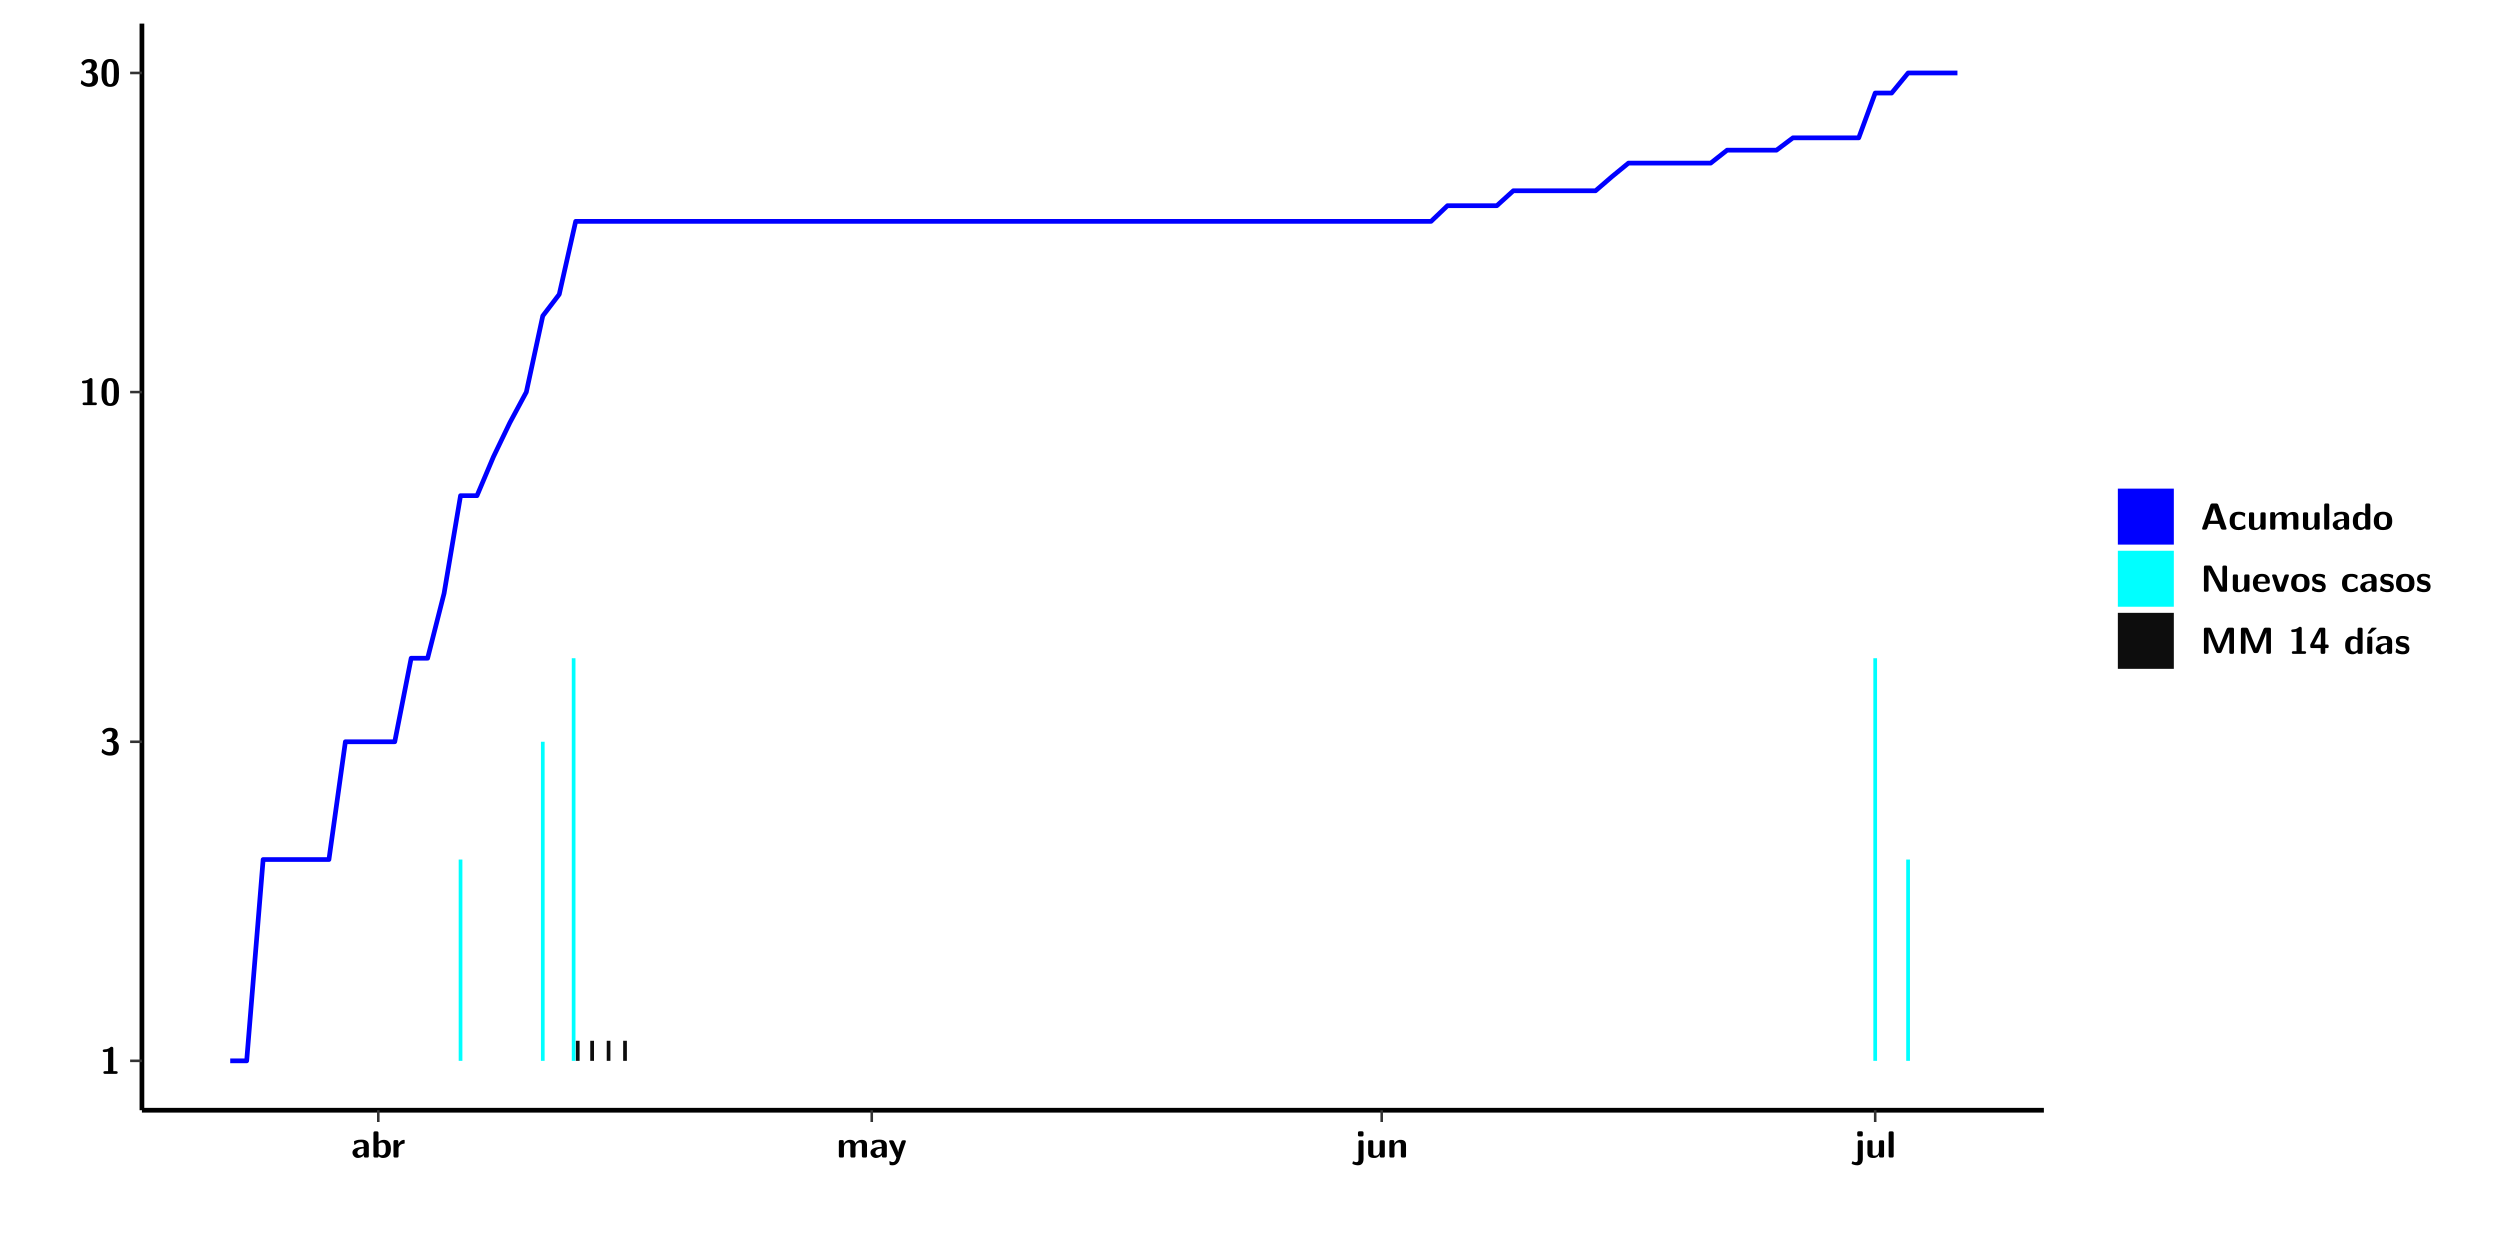
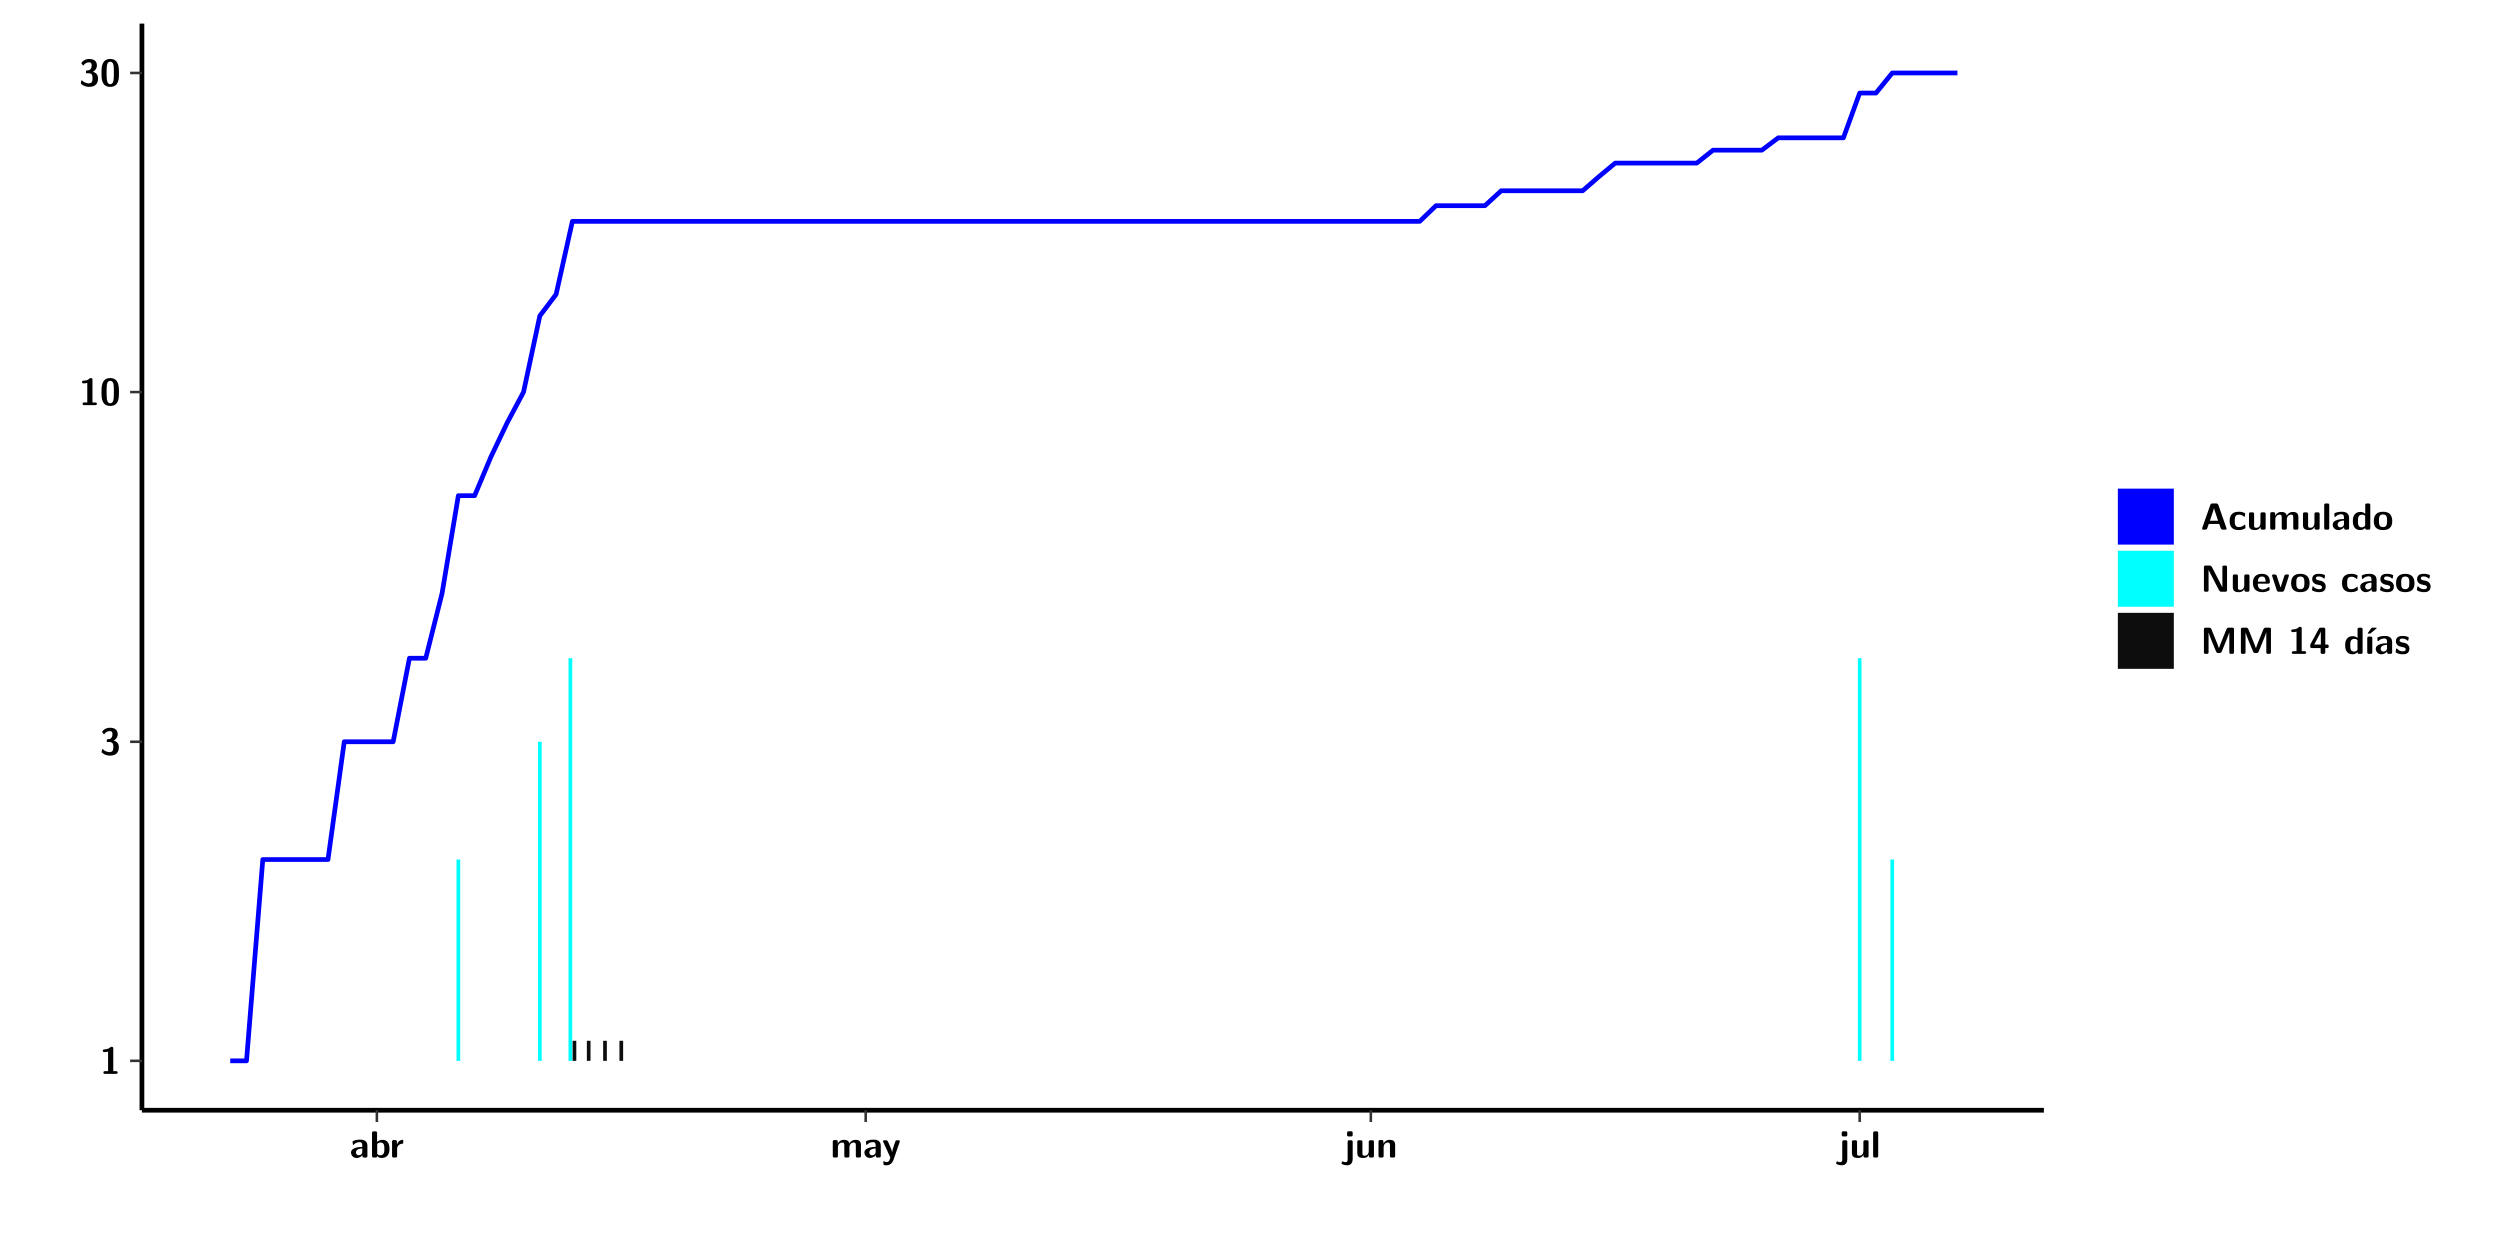
<svg xmlns="http://www.w3.org/2000/svg" xmlns:xlink="http://www.w3.org/1999/xlink" width="579.653pt" height="288pt" viewBox="0 0 579.653 288" version="1.1">
  <defs>
    <g>
      <symbol overflow="visible" id="glyph0-0">
        <path style="stroke:none;" d="" />
      </symbol>
      <symbol overflow="visible" id="glyph0-1">
        <path style="stroke:none;" d="M 3.109 -5.859 C 3.109 -6.016 3.109 -6.281 2.719 -6.281 C 2.547 -6.281 2.516 -6.266 2.406 -6.156 C 2.25 -6.016 1.922 -5.688 1.047 -5.672 C 0.891 -5.672 0.672 -5.609 0.672 -5.359 C 0.672 -5.047 0.969 -5.047 1.094 -5.047 C 1.344 -5.047 1.656 -5.078 1.906 -5.156 L 1.906 -0.625 L 1.234 -0.625 C 1.109 -0.625 0.812 -0.625 0.812 -0.312 C 0.812 0 1.109 0 1.234 0 L 3.719 0 C 3.828 0 4.141 0 4.141 -0.312 C 4.141 -0.625 3.828 -0.625 3.719 -0.625 L 3.109 -0.625 Z M 3.109 -5.859 " />
      </symbol>
      <symbol overflow="visible" id="glyph0-2">
        <path style="stroke:none;" d="M 0.844 -4.859 C 0.906 -4.766 0.953 -4.766 0.969 -4.766 C 1.031 -4.766 1.047 -4.797 1.094 -4.859 C 1.547 -5.5 2.172 -5.5 2.281 -5.5 C 2.844 -5.5 2.922 -5.203 2.922 -4.781 C 2.922 -4.656 2.922 -4.234 2.641 -3.906 C 2.438 -3.656 2.219 -3.641 1.953 -3.625 C 1.859 -3.609 1.688 -3.609 1.672 -3.578 C 1.609 -3.562 1.609 -3.5 1.609 -3.359 L 1.609 -3.203 C 1.609 -2.984 1.609 -2.969 1.844 -2.969 L 2.219 -2.969 C 3.031 -2.969 3.125 -2.469 3.125 -1.797 C 3.125 -1.203 3.062 -0.625 2.266 -0.625 C 1.984 -0.625 1.328 -0.688 0.75 -1.25 C 0.672 -1.328 0.656 -1.328 0.625 -1.328 C 0.531 -1.328 0.516 -1.25 0.516 -1.234 C 0.516 -1.234 0.406 -0.672 0.406 -0.625 C 0.406 -0.516 1.156 0.188 2.312 0.188 C 3.812 0.188 4.406 -0.609 4.406 -1.781 C 4.406 -2.562 3.984 -3.109 3.203 -3.297 C 3.906 -3.688 4.141 -4.266 4.141 -4.766 C 4.141 -6.156 2.891 -6.281 2.328 -6.281 C 1.125 -6.281 0.531 -5.422 0.531 -5.344 C 0.531 -5.297 0.594 -5.219 0.594 -5.219 Z M 0.844 -4.859 " />
      </symbol>
      <symbol overflow="visible" id="glyph0-3">
        <path style="stroke:none;" d="M 4.438 -3 C 4.438 -4.203 4.438 -6.281 2.406 -6.281 C 0.375 -6.281 0.375 -4.219 0.375 -3 C 0.375 -1.812 0.375 0.188 2.406 0.188 C 4.438 0.188 4.438 -1.781 4.438 -3 Z M 2.406 -0.438 C 1.75 -0.438 1.656 -1.25 1.625 -1.484 C 1.562 -1.953 1.562 -2.766 1.562 -3.125 C 1.562 -3.641 1.562 -4.203 1.625 -4.641 C 1.641 -4.875 1.734 -5.641 2.406 -5.641 C 3.047 -5.641 3.156 -4.906 3.188 -4.734 C 3.25 -4.281 3.25 -3.594 3.25 -3.125 C 3.25 -2.625 3.25 -1.953 3.188 -1.469 C 3.156 -1.234 3.062 -0.438 2.406 -0.438 Z M 2.406 -0.438 " />
      </symbol>
      <symbol overflow="visible" id="glyph0-4">
        <path style="stroke:none;" d="M 4.062 -2.766 C 4.062 -4.156 2.734 -4.156 2.297 -4.156 C 1.891 -4.156 1.453 -4.125 0.859 -3.891 C 0.672 -3.797 0.625 -3.781 0.625 -3.688 C 0.625 -3.625 0.688 -3.109 0.688 -3.047 C 0.703 -2.984 0.75 -2.938 0.812 -2.938 C 0.844 -2.938 0.875 -2.969 0.906 -3 C 1.281 -3.391 1.719 -3.578 2.266 -3.578 C 2.734 -3.578 2.875 -3.297 2.875 -2.781 L 2.875 -2.469 C 2.562 -2.469 0.266 -2.453 0.266 -1.172 C 0.266 -0.547 0.766 0.094 1.531 0.094 C 1.828 0.094 2.484 0.016 2.906 -0.594 L 2.906 -0.422 C 2.906 -0.141 2.969 0 3.328 0 L 3.641 0 C 3.984 0 4.062 -0.109 4.062 -0.422 Z M 2.875 -1.344 C 2.875 -0.531 2.047 -0.531 2.016 -0.531 C 1.641 -0.531 1.406 -0.844 1.406 -1.188 C 1.406 -2.047 2.625 -2.109 2.875 -2.109 Z M 2.875 -1.344 " />
      </symbol>
      <symbol overflow="visible" id="glyph0-5">
        <path style="stroke:none;" d="M 1.703 -5.656 C 1.703 -5.938 1.641 -6.078 1.281 -6.078 L 0.953 -6.078 C 0.641 -6.078 0.531 -5.984 0.531 -5.656 L 0.531 -0.422 C 0.531 -0.109 0.625 0 0.953 0 L 1.312 0 C 1.453 0 1.719 0 1.734 -0.344 C 2.125 0.094 2.578 0.094 2.719 0.094 C 4.578 0.094 4.578 -1.594 4.578 -2.031 C 4.578 -2.453 4.578 -4.109 2.938 -4.109 C 2.219 -4.109 1.781 -3.703 1.703 -3.625 Z M 1.734 -3.172 C 1.844 -3.281 2.109 -3.484 2.5 -3.484 C 3.391 -3.484 3.391 -2.672 3.391 -2.016 C 3.391 -1.375 3.391 -0.531 2.406 -0.531 C 2.047 -0.531 1.828 -0.75 1.734 -0.875 Z M 1.734 -3.172 " />
      </symbol>
      <symbol overflow="visible" id="glyph0-6">
        <path style="stroke:none;" d="M 1.703 -2.016 C 1.703 -2.844 2.391 -3.188 2.938 -3.219 C 3.109 -3.234 3.125 -3.234 3.125 -3.469 L 3.125 -3.875 C 3.125 -4.047 3.125 -4.109 2.969 -4.109 C 2.719 -4.109 2.078 -4.031 1.672 -3.078 L 1.656 -3.078 L 1.656 -3.641 C 1.656 -3.922 1.594 -4.062 1.234 -4.062 L 0.953 -4.062 C 0.641 -4.062 0.531 -3.969 0.531 -3.641 L 0.531 -0.422 C 0.531 -0.109 0.625 0 0.953 0 L 1.281 0 C 1.609 0 1.703 -0.109 1.703 -0.422 Z M 1.703 -2.016 " />
      </symbol>
      <symbol overflow="visible" id="glyph0-7">
        <path style="stroke:none;" d="M 7.062 -2.844 C 7.062 -3.75 6.672 -4.109 5.781 -4.109 C 5.156 -4.109 4.688 -3.828 4.359 -3.25 C 4.219 -4.078 3.484 -4.109 3.109 -4.109 C 2.938 -4.109 2.578 -4.109 2.188 -3.828 C 1.906 -3.625 1.734 -3.344 1.672 -3.203 L 1.672 -3.641 C 1.672 -3.922 1.609 -4.062 1.25 -4.062 L 0.953 -4.062 C 0.625 -4.062 0.531 -3.969 0.531 -3.641 L 0.531 -0.422 C 0.531 -0.109 0.625 0 0.953 0 L 1.297 0 C 1.625 0 1.719 -0.109 1.719 -0.422 L 1.719 -2.359 C 1.719 -3.141 2.25 -3.484 2.688 -3.484 C 3.109 -3.484 3.203 -3.297 3.203 -2.828 L 3.203 -0.422 C 3.203 -0.109 3.297 0 3.625 0 L 3.969 0 C 4.297 0 4.391 -0.109 4.391 -0.422 L 4.391 -2.359 C 4.391 -3.141 4.922 -3.484 5.359 -3.484 C 5.781 -3.484 5.875 -3.297 5.875 -2.828 L 5.875 -0.422 C 5.875 -0.109 5.969 0 6.297 0 L 6.641 0 C 6.984 0 7.062 -0.109 7.062 -0.422 Z M 7.062 -2.844 " />
      </symbol>
      <symbol overflow="visible" id="glyph0-8">
        <path style="stroke:none;" d="M 4.109 -3.609 C 4.141 -3.719 4.141 -3.734 4.141 -3.781 C 4.141 -4.016 3.906 -4.016 3.797 -4.016 L 3.609 -4.016 C 3.469 -4.016 3.266 -4.016 3.141 -3.812 C 3.109 -3.766 2.406 -1.828 2.359 -1.25 L 2.344 -1.25 C 2.312 -1.672 1.953 -2.484 1.562 -3.328 C 1.328 -3.891 1.266 -4.016 0.828 -4.016 L 0.594 -4.016 C 0.469 -4.016 0.25 -4.016 0.25 -3.781 C 0.25 -3.75 0.281 -3.688 0.297 -3.641 L 1.953 0 C 1.891 0.188 1.859 0.281 1.828 0.375 C 1.734 0.656 1.578 1.047 1.109 1.047 C 0.812 1.047 0.609 0.922 0.516 0.875 C 0.469 0.844 0.453 0.828 0.422 0.828 C 0.391 0.828 0.312 0.859 0.312 0.969 C 0.312 1.031 0.375 1.641 0.391 1.672 C 0.469 1.781 0.953 1.797 1.094 1.797 C 2.172 1.797 2.609 0.766 2.672 0.547 Z M 4.109 -3.609 " />
      </symbol>
      <symbol overflow="visible" id="glyph0-9">
        <path style="stroke:none;" d="M 1.969 -5.672 C 1.969 -5.953 1.906 -6.094 1.547 -6.094 L 1.094 -6.094 C 0.766 -6.094 0.672 -5.984 0.672 -5.672 L 0.672 -5.312 C 0.672 -5.031 0.734 -4.891 1.094 -4.891 L 1.547 -4.891 C 1.875 -4.891 1.969 -5 1.969 -5.312 Z M 0.797 0.484 C 0.797 0.703 0.797 1.062 0.25 1.062 C 0.156 1.062 -0.094 1.031 -0.266 0.922 C -0.359 0.875 -0.375 0.875 -0.406 0.875 C -0.484 0.875 -0.5 0.922 -0.547 1.094 C -0.609 1.281 -0.625 1.359 -0.625 1.391 C -0.625 1.547 0.109 1.797 0.656 1.797 C 1.625 1.797 1.969 1.141 1.969 0.281 L 1.969 -3.594 C 1.969 -3.875 1.906 -4.016 1.547 -4.016 L 1.219 -4.016 C 0.891 -4.016 0.797 -3.906 0.797 -3.594 Z M 0.797 0.484 " />
      </symbol>
      <symbol overflow="visible" id="glyph0-10">
        <path style="stroke:none;" d="M 4.391 -3.594 C 4.391 -3.875 4.328 -4.016 3.969 -4.016 L 3.609 -4.016 C 3.281 -4.016 3.188 -3.906 3.188 -3.594 L 3.188 -1.516 C 3.188 -0.938 2.891 -0.438 2.266 -0.438 C 1.766 -0.438 1.719 -0.562 1.719 -1.031 L 1.719 -3.594 C 1.719 -3.875 1.656 -4.016 1.297 -4.016 L 0.953 -4.016 C 0.625 -4.016 0.531 -3.922 0.531 -3.594 L 0.531 -1.109 C 0.531 -0.172 1.031 0.094 1.953 0.094 C 2.188 0.094 2.812 0.094 3.219 -0.656 L 3.219 -0.422 C 3.219 -0.141 3.281 0 3.641 0 L 3.969 0 C 4.297 0 4.391 -0.109 4.391 -0.422 Z M 4.391 -3.594 " />
      </symbol>
      <symbol overflow="visible" id="glyph0-11">
        <path style="stroke:none;" d="M 4.391 -2.844 C 4.391 -3.75 4 -4.109 3.109 -4.109 C 2.188 -4.109 1.781 -3.438 1.672 -3.203 L 1.672 -3.641 C 1.672 -3.922 1.609 -4.062 1.25 -4.062 L 0.953 -4.062 C 0.625 -4.062 0.531 -3.969 0.531 -3.641 L 0.531 -0.422 C 0.531 -0.109 0.625 0 0.953 0 L 1.297 0 C 1.625 0 1.719 -0.109 1.719 -0.422 L 1.719 -2.359 C 1.719 -3.125 2.219 -3.484 2.688 -3.484 C 3.109 -3.484 3.188 -3.281 3.188 -2.828 L 3.188 -0.422 C 3.188 -0.141 3.25 0 3.609 0 L 3.969 0 C 4.297 0 4.391 -0.109 4.391 -0.422 Z M 4.391 -2.844 " />
      </symbol>
      <symbol overflow="visible" id="glyph0-12">
        <path style="stroke:none;" d="M 1.703 -5.656 C 1.703 -5.938 1.641 -6.078 1.281 -6.078 L 0.953 -6.078 C 0.641 -6.078 0.531 -5.984 0.531 -5.656 L 0.531 -0.422 C 0.531 -0.109 0.625 0 0.953 0 L 1.281 0 C 1.609 0 1.703 -0.109 1.703 -0.422 Z M 1.703 -5.656 " />
      </symbol>
      <symbol overflow="visible" id="glyph0-13">
        <path style="stroke:none;" d="M 4.156 -5.703 C 4.031 -6.078 3.766 -6.078 3.594 -6.078 L 2.828 -6.078 C 2.641 -6.078 2.391 -6.078 2.266 -5.703 L 0.406 -0.406 C 0.375 -0.297 0.375 -0.281 0.375 -0.234 C 0.375 0 0.594 0 0.703 0 L 1.031 0 C 1.188 0 1.453 0 1.578 -0.344 L 1.922 -1.328 L 4.344 -1.328 L 4.641 -0.484 C 4.75 -0.172 4.812 0 5.234 0 L 5.703 0 C 5.828 0 6.047 0 6.047 -0.234 C 6.047 -0.281 6.047 -0.297 6 -0.406 Z M 2.812 -3.938 C 2.938 -4.328 3.062 -4.656 3.125 -4.969 L 3.141 -4.969 C 3.188 -4.766 3.188 -4.75 3.25 -4.547 L 4.078 -2.078 L 2.188 -2.078 Z M 2.812 -3.938 " />
      </symbol>
      <symbol overflow="visible" id="glyph0-14">
        <path style="stroke:none;" d="M 4 -0.438 C 4 -0.531 3.969 -0.938 3.953 -1.047 C 3.953 -1.078 3.938 -1.172 3.844 -1.172 C 3.812 -1.172 3.797 -1.172 3.703 -1.078 C 3.562 -0.953 3.141 -0.594 2.422 -0.594 C 1.516 -0.594 1.516 -1.469 1.516 -2.031 C 1.516 -2.75 1.562 -3.484 2.453 -3.484 C 3.031 -3.484 3.266 -3.344 3.578 -3.078 C 3.688 -2.984 3.703 -2.984 3.734 -2.984 C 3.828 -2.984 3.844 -3.062 3.844 -3.094 C 3.859 -3.172 3.953 -3.656 3.953 -3.703 C 3.953 -3.781 3.891 -3.812 3.75 -3.891 C 3.328 -4.078 3.062 -4.156 2.453 -4.156 C 1.141 -4.156 0.328 -3.547 0.328 -2.016 C 0.328 -0.562 1.078 0.094 2.406 0.094 C 2.641 0.094 3.172 0.094 3.75 -0.203 C 4 -0.344 4 -0.344 4 -0.438 Z M 4 -0.438 " />
      </symbol>
      <symbol overflow="visible" id="glyph0-15">
        <path style="stroke:none;" d="M 4.375 -5.656 C 4.375 -5.938 4.312 -6.078 3.953 -6.078 L 3.625 -6.078 C 3.297 -6.078 3.203 -5.969 3.203 -5.656 L 3.203 -3.672 C 2.812 -4.047 2.375 -4.109 2.109 -4.109 C 0.328 -4.109 0.328 -2.422 0.328 -2 C 0.328 -1.594 0.328 0.094 2.062 0.094 C 2.422 0.094 2.812 -0.016 3.188 -0.406 C 3.188 -0.094 3.297 0 3.609 0 L 3.953 0 C 4.281 0 4.375 -0.109 4.375 -0.422 Z M 3.188 -1.094 C 3.188 -0.953 3.188 -0.875 2.922 -0.688 C 2.703 -0.547 2.5 -0.531 2.406 -0.531 C 1.516 -0.531 1.516 -1.344 1.516 -2 C 1.516 -2.656 1.516 -3.484 2.5 -3.484 C 2.75 -3.484 2.984 -3.391 3.188 -3.203 Z M 3.188 -1.094 " />
      </symbol>
      <symbol overflow="visible" id="glyph0-16">
        <path style="stroke:none;" d="M 4.547 -1.969 C 4.547 -3.406 3.844 -4.156 2.406 -4.156 C 0.953 -4.156 0.266 -3.391 0.266 -1.969 C 0.266 -0.547 1.031 0.094 2.406 0.094 C 3.781 0.094 4.547 -0.531 4.547 -1.969 Z M 2.406 -0.594 C 1.469 -0.594 1.469 -1.375 1.469 -2.078 C 1.469 -2.75 1.469 -3.531 2.406 -3.531 C 3.344 -3.531 3.344 -2.766 3.344 -2.078 C 3.344 -1.391 3.344 -0.594 2.406 -0.594 Z M 2.406 -0.594 " />
      </symbol>
      <symbol overflow="visible" id="glyph0-17">
        <path style="stroke:none;" d="M 2.656 -5.734 C 2.469 -6.078 2.203 -6.078 2.031 -6.078 L 1.219 -6.078 C 0.906 -6.078 0.797 -5.984 0.797 -5.656 L 0.797 -0.422 C 0.797 -0.109 0.891 0 1.219 0 L 1.453 0 C 1.781 0 1.875 -0.109 1.875 -0.422 L 1.875 -5.016 L 1.891 -5.016 L 4.297 -0.344 C 4.484 0 4.75 0 4.922 0 L 5.734 0 C 6.062 0 6.156 -0.109 6.156 -0.422 L 6.156 -5.656 C 6.156 -5.938 6.094 -6.078 5.734 -6.078 L 5.5 -6.078 C 5.156 -6.078 5.078 -5.969 5.078 -5.656 L 5.078 -1.062 L 5.062 -1.062 Z M 2.656 -5.734 " />
      </symbol>
      <symbol overflow="visible" id="glyph0-18">
        <path style="stroke:none;" d="M 3.781 -1.875 C 3.984 -1.875 4.203 -1.891 4.203 -2.281 C 4.203 -3.406 3.672 -4.156 2.359 -4.156 C 0.969 -4.156 0.266 -3.375 0.266 -2.047 C 0.266 -0.609 1.109 0.094 2.484 0.094 C 2.812 0.094 3.312 0.047 3.891 -0.234 C 4.078 -0.328 4.141 -0.359 4.141 -0.469 C 4.141 -0.531 4.125 -0.781 4.109 -0.844 C 4.078 -1.125 4.062 -1.125 3.984 -1.125 C 3.953 -1.125 3.938 -1.125 3.844 -1.047 C 3.328 -0.594 2.797 -0.531 2.516 -0.531 C 1.531 -0.531 1.422 -1.312 1.391 -1.875 Z M 1.406 -2.344 C 1.422 -2.875 1.609 -3.531 2.359 -3.531 C 3.062 -3.531 3.203 -3.031 3.219 -2.344 Z M 1.406 -2.344 " />
      </symbol>
      <symbol overflow="visible" id="glyph0-19">
        <path style="stroke:none;" d="M 4.109 -3.609 C 4.141 -3.719 4.141 -3.75 4.141 -3.766 C 4.141 -4.016 3.922 -4.016 3.797 -4.016 L 3.609 -4.016 C 3.25 -4.016 3.141 -3.891 3.062 -3.641 L 2.203 -0.984 L 1.328 -3.641 C 1.266 -3.828 1.203 -4.016 0.781 -4.016 L 0.578 -4.016 C 0.453 -4.016 0.234 -4.016 0.234 -3.766 C 0.234 -3.75 0.234 -3.719 0.266 -3.609 L 1.312 -0.375 C 1.438 0 1.703 0 1.859 0 L 2.5 0 C 2.672 0 2.938 0 3.062 -0.375 Z M 4.109 -3.609 " />
      </symbol>
      <symbol overflow="visible" id="glyph0-20">
        <path style="stroke:none;" d="M 3.469 -1.234 C 3.469 -1.734 3.203 -2.031 3.047 -2.172 C 2.703 -2.484 2.391 -2.547 2.031 -2.609 C 1.547 -2.703 1.188 -2.766 1.188 -3.109 C 1.188 -3.469 1.484 -3.547 1.828 -3.547 C 2.406 -3.547 2.719 -3.328 2.953 -3.125 C 3.047 -3.047 3.062 -3.047 3.094 -3.047 C 3.188 -3.047 3.203 -3.125 3.203 -3.156 C 3.219 -3.219 3.312 -3.719 3.312 -3.766 C 3.312 -3.906 2.844 -4.031 2.75 -4.062 C 2.406 -4.156 2.125 -4.156 1.891 -4.156 C 1.5 -4.156 0.328 -4.156 0.328 -2.906 C 0.328 -2.484 0.516 -2.219 0.75 -2 C 1.062 -1.734 1.406 -1.672 1.906 -1.562 C 2.156 -1.531 2.609 -1.453 2.609 -1.062 C 2.609 -0.656 2.266 -0.594 1.922 -0.594 C 1.531 -0.594 1.047 -0.703 0.625 -1.188 C 0.594 -1.234 0.562 -1.266 0.516 -1.266 C 0.422 -1.266 0.406 -1.188 0.391 -1.125 C 0.375 -1.016 0.266 -0.516 0.266 -0.422 C 0.266 -0.266 0.922 -0.062 0.922 -0.047 C 1.406 0.094 1.766 0.094 1.922 0.094 C 2.359 0.094 3.469 0.062 3.469 -1.234 Z M 3.469 -1.234 " />
      </symbol>
      <symbol overflow="visible" id="glyph0-21">
        <path style="stroke:none;" d="M 4.859 -2.859 C 4.688 -2.422 4.359 -1.609 4.281 -1.312 C 4.203 -1.625 3.844 -2.484 3.656 -2.953 L 2.531 -5.719 C 2.391 -6.078 2.109 -6.078 1.953 -6.078 L 1.219 -6.078 C 0.906 -6.078 0.797 -5.984 0.797 -5.656 L 0.797 -0.422 C 0.797 -0.109 0.891 0 1.219 0 L 1.453 0 C 1.781 0 1.875 -0.109 1.875 -0.422 L 1.875 -4.953 L 1.891 -4.953 C 1.984 -4.562 2.375 -3.578 2.578 -3.062 L 3.609 -0.562 C 3.766 -0.188 3.969 -0.188 4.266 -0.188 C 4.562 -0.188 4.781 -0.188 4.938 -0.562 L 6.062 -3.328 C 6.141 -3.531 6.625 -4.719 6.672 -4.953 L 6.688 -4.953 L 6.688 -0.422 C 6.688 -0.141 6.75 0 7.109 0 L 7.344 0 C 7.672 0 7.766 -0.109 7.766 -0.422 L 7.766 -5.656 C 7.766 -5.938 7.703 -6.078 7.344 -6.078 L 6.609 -6.078 C 6.391 -6.078 6.172 -6.062 6.016 -5.703 Z M 4.859 -2.859 " />
      </symbol>
      <symbol overflow="visible" id="glyph0-22">
        <path style="stroke:none;" d="M 0.344 -2.297 C 0.266 -2.172 0.266 -2.141 0.266 -1.984 L 0.266 -1.766 C 0.266 -1.484 0.328 -1.344 0.688 -1.344 L 2.672 -1.344 L 2.672 -0.422 C 2.672 -0.141 2.719 0 3.078 0 L 3.328 0 C 3.656 0 3.75 -0.109 3.75 -0.422 L 3.75 -1.344 L 4.125 -1.344 C 4.391 -1.344 4.547 -1.406 4.547 -1.75 C 4.547 -2.078 4.422 -2.172 4.125 -2.172 L 3.75 -2.172 L 3.75 -5.656 C 3.75 -5.984 3.656 -6.078 3.328 -6.078 L 2.688 -6.078 C 2.531 -6.078 2.391 -6.078 2.281 -5.875 Z M 1.188 -2.172 C 2.578 -4.75 2.672 -5.016 2.703 -5.156 L 2.719 -5.156 L 2.719 -2.172 Z M 1.188 -2.172 " />
      </symbol>
      <symbol overflow="visible" id="glyph0-23">
        <path style="stroke:none;" d="M 3.906 -5.844 C 3.953 -5.875 4 -5.922 4 -5.969 C 4 -6.078 3.906 -6.078 3.766 -6.078 L 3.047 -6.078 C 2.875 -6.078 2.859 -6.078 2.781 -5.984 L 2.031 -4.953 C 1.953 -4.859 1.953 -4.844 1.953 -4.828 C 1.953 -4.703 2.047 -4.703 2.188 -4.703 L 2.516 -4.703 Z M 3.906 -5.844 " />
      </symbol>
      <symbol overflow="visible" id="glyph0-24">
        <path style="stroke:none;" d="M 1.703 -3.594 C 1.703 -3.875 1.641 -4.016 1.281 -4.016 L 0.953 -4.016 C 0.641 -4.016 0.531 -3.922 0.531 -3.594 L 0.531 -0.422 C 0.531 -0.109 0.625 0 0.953 0 L 1.281 0 C 1.609 0 1.703 -0.109 1.703 -0.422 Z M 1.703 -3.594 " />
      </symbol>
    </g>
    <clipPath id="clip1">
      <path d="M 0 0 L 576.008 0 L 576.008 288 L 0 288 Z M 0 0 " />
    </clipPath>
    <clipPath id="clip2">
      <path d="M 32.906 5.477 L 473.898 5.477 L 473.898 257.414 L 32.906 257.414 Z M 32.906 5.477 " />
    </clipPath>
  </defs>
  <g id="surface1">
    <g clip-path="url(#clip1)" clip-rule="nonzero">
      <path style="fill-rule:nonzero;fill:rgb(100%,100%,100%);fill-opacity:1;stroke-width:0.598;stroke-linecap:round;stroke-linejoin:round;stroke:rgb(100%,100%,100%);stroke-opacity:1;stroke-miterlimit:10;" d="M 0 0 L 0 288.004 L 576.008 288.004 L 576.008 0 Z M 0 0 " transform="matrix(1,0,0,-1,0,288)" />
    </g>
    <g clip-path="url(#clip2)" clip-rule="nonzero">
      <path style=" stroke:none;fill-rule:nonzero;fill:rgb(100%,100%,100%);fill-opacity:1;" d="M 32.906 257.414 L 32.906 5.477 L 473.898 5.477 L 473.898 257.414 Z M 32.906 257.414 " />
    </g>
-     <path style=" stroke:none;fill-rule:nonzero;fill:rgb(0%,100%,100%);fill-opacity:1;" d="M 106.352 245.969 L 106.352 199.293 L 107.211 199.293 L 107.211 245.969 Z M 106.352 245.969 " />
-     <path style=" stroke:none;fill-rule:nonzero;fill:rgb(0%,100%,100%);fill-opacity:1;" d="M 125.422 245.969 L 125.422 171.984 L 126.277 171.984 L 126.277 245.969 Z M 125.422 245.969 " />
-     <path style=" stroke:none;fill-rule:nonzero;fill:rgb(0%,100%,100%);fill-opacity:1;" d="M 132.574 245.969 L 132.574 152.617 L 133.43 152.617 L 133.43 245.969 Z M 132.574 245.969 " />
-     <path style=" stroke:none;fill-rule:nonzero;fill:rgb(4.999%,4.999%,4.999%);fill-opacity:1;" d="M 133.52 245.969 L 133.52 241.316 L 134.387 241.316 L 134.387 245.969 Z M 133.52 245.969 " />
-     <path style=" stroke:none;fill-rule:nonzero;fill:rgb(4.999%,4.999%,4.999%);fill-opacity:1;" d="M 136.859 245.969 L 136.859 241.316 L 137.727 241.316 L 137.727 245.969 Z M 136.859 245.969 " />
-     <path style=" stroke:none;fill-rule:nonzero;fill:rgb(4.999%,4.999%,4.999%);fill-opacity:1;" d="M 140.676 245.969 L 140.676 241.316 L 141.531 241.316 L 141.531 245.969 Z M 140.676 245.969 " />
-     <path style=" stroke:none;fill-rule:nonzero;fill:rgb(4.999%,4.999%,4.999%);fill-opacity:1;" d="M 144.488 245.969 L 144.488 241.316 L 145.348 241.316 L 145.348 245.969 Z M 144.488 245.969 " />
-     <path style=" stroke:none;fill-rule:nonzero;fill:rgb(0%,100%,100%);fill-opacity:1;" d="M 434.355 245.969 L 434.355 152.617 L 435.215 152.617 L 435.215 245.969 Z M 434.355 245.969 " />
-     <path style=" stroke:none;fill-rule:nonzero;fill:rgb(0%,100%,100%);fill-opacity:1;" d="M 441.977 245.969 L 441.977 199.293 L 442.844 199.293 L 442.844 245.969 Z M 441.977 245.969 " />
-     <path style="fill:none;stroke-width:1.096;stroke-linecap:butt;stroke-linejoin:round;stroke:rgb(0%,0%,100%);stroke-opacity:1;stroke-miterlimit:10;" d="M 53.379 42.031 L 57.195 42.031 L 61.012 88.707 L 76.266 88.707 L 80.082 116.016 L 91.527 116.016 L 95.332 135.383 L 99.148 135.383 L 102.965 150.418 L 106.781 173.074 L 110.598 173.074 L 114.402 182.07 L 118.219 190 L 122.035 197.094 L 125.852 214.758 L 129.664 219.75 L 133.48 236.676 L 331.809 236.676 L 335.617 240.312 L 347.062 240.312 L 350.879 243.77 L 369.949 243.77 L 373.762 247.059 L 377.578 250.184 L 396.648 250.184 L 400.453 253.184 L 411.902 253.184 L 415.715 256.043 L 430.969 256.043 L 434.785 266.426 L 438.602 266.426 L 442.418 271.078 L 453.855 271.078 " transform="matrix(1,0,0,-1,0,288)" />
+     <path style=" stroke:none;fill-rule:nonzero;fill:rgb(0%,100%,100%);fill-opacity:1;" d="M 105.844 245.969 L 105.844 199.293 L 106.703 199.293 L 106.703 245.969 Z M 105.844 245.969 " />
+     <path style=" stroke:none;fill-rule:nonzero;fill:rgb(0%,100%,100%);fill-opacity:1;" d="M 124.734 245.969 L 124.734 171.984 L 125.59 171.984 L 125.59 245.969 Z M 124.734 245.969 " />
+     <path style=" stroke:none;fill-rule:nonzero;fill:rgb(0%,100%,100%);fill-opacity:1;" d="M 131.816 245.969 L 131.816 152.617 L 132.676 152.617 L 132.676 245.969 Z M 131.816 245.969 " />
+     <path style=" stroke:none;fill-rule:nonzero;fill:rgb(4.999%,4.999%,4.999%);fill-opacity:1;" d="M 132.766 245.969 L 132.766 241.316 L 133.621 241.316 L 133.621 245.969 Z M 132.766 245.969 " />
+     <path style=" stroke:none;fill-rule:nonzero;fill:rgb(4.999%,4.999%,4.999%);fill-opacity:1;" d="M 136.07 245.969 L 136.07 241.316 L 136.918 241.316 L 136.918 245.969 Z M 136.07 245.969 " />
+     <path style=" stroke:none;fill-rule:nonzero;fill:rgb(4.999%,4.999%,4.999%);fill-opacity:1;" d="M 139.848 245.969 L 139.848 241.316 L 140.703 241.316 L 140.703 245.969 Z M 139.848 245.969 " />
+     <path style=" stroke:none;fill-rule:nonzero;fill:rgb(4.999%,4.999%,4.999%);fill-opacity:1;" d="M 143.625 245.969 L 143.625 241.316 L 144.48 241.316 L 144.48 245.969 Z M 143.625 245.969 " />
+     <path style=" stroke:none;fill-rule:nonzero;fill:rgb(0%,100%,100%);fill-opacity:1;" d="M 430.762 245.969 L 430.762 152.617 L 431.605 152.617 L 431.605 245.969 Z M 430.762 245.969 " />
+     <path style=" stroke:none;fill-rule:nonzero;fill:rgb(0%,100%,100%);fill-opacity:1;" d="M 438.312 245.969 L 438.312 199.293 L 439.168 199.293 L 439.168 245.969 Z M 438.312 245.969 " />
+     <path style="fill:none;stroke-width:1.096;stroke-linecap:butt;stroke-linejoin:round;stroke:rgb(0%,0%,100%);stroke-opacity:1;stroke-miterlimit:10;" d="M 53.379 42.031 L 57.156 42.031 L 60.934 88.707 L 76.047 88.707 L 79.82 116.016 L 91.16 116.016 L 94.934 135.383 L 98.711 135.383 L 102.496 150.418 L 106.273 173.074 L 110.047 173.074 L 113.824 182.07 L 117.609 190 L 121.387 197.094 L 125.164 214.758 L 128.938 219.75 L 132.715 236.676 L 329.18 236.676 L 332.957 240.312 L 344.293 240.312 L 348.07 243.77 L 366.957 243.77 L 370.734 247.059 L 374.512 250.184 L 393.41 250.184 L 397.188 253.184 L 408.512 253.184 L 412.301 256.043 L 427.414 256.043 L 431.188 266.426 L 434.965 266.426 L 438.742 271.078 L 453.855 271.078 " transform="matrix(1,0,0,-1,0,288)" />
    <path style="fill:none;stroke-width:1.096;stroke-linecap:butt;stroke-linejoin:round;stroke:rgb(0%,0%,0%);stroke-opacity:1;stroke-miterlimit:10;" d="M 32.906 30.586 L 32.906 282.523 " transform="matrix(1,0,0,-1,0,288)" />
    <g style="fill:rgb(0%,0%,0%);fill-opacity:1;">
      <use xlink:href="#glyph0-1" x="23.153" y="248.986" />
    </g>
    <g style="fill:rgb(0%,0%,0%);fill-opacity:1;">
      <use xlink:href="#glyph0-2" x="23.153" y="175.014" />
    </g>
    <g style="fill:rgb(0%,0%,0%);fill-opacity:1;">
      <use xlink:href="#glyph0-1" x="18.331" y="93.938" />
      <use xlink:href="#glyph0-3" x="23.153" y="93.938" />
    </g>
    <g style="fill:rgb(0%,0%,0%);fill-opacity:1;">
      <use xlink:href="#glyph0-2" x="18.331" y="19.955" />
      <use xlink:href="#glyph0-3" x="23.153" y="19.955" />
    </g>
    <path style="fill:none;stroke-width:0.598;stroke-linecap:butt;stroke-linejoin:round;stroke:rgb(20%,20%,20%);stroke-opacity:1;stroke-miterlimit:10;" d="M 30.168 42.031 L 32.906 42.031 " transform="matrix(1,0,0,-1,0,288)" />
    <path style="fill:none;stroke-width:0.598;stroke-linecap:butt;stroke-linejoin:round;stroke:rgb(20%,20%,20%);stroke-opacity:1;stroke-miterlimit:10;" d="M 30.168 116.016 L 32.906 116.016 " transform="matrix(1,0,0,-1,0,288)" />
    <path style="fill:none;stroke-width:0.598;stroke-linecap:butt;stroke-linejoin:round;stroke:rgb(20%,20%,20%);stroke-opacity:1;stroke-miterlimit:10;" d="M 30.168 197.094 L 32.906 197.094 " transform="matrix(1,0,0,-1,0,288)" />
    <path style="fill:none;stroke-width:0.598;stroke-linecap:butt;stroke-linejoin:round;stroke:rgb(20%,20%,20%);stroke-opacity:1;stroke-miterlimit:10;" d="M 30.168 271.078 L 32.906 271.078 " transform="matrix(1,0,0,-1,0,288)" />
    <path style="fill:none;stroke-width:1.096;stroke-linecap:butt;stroke-linejoin:round;stroke:rgb(0%,0%,0%);stroke-opacity:1;stroke-miterlimit:10;" d="M 32.906 30.586 L 473.898 30.586 " transform="matrix(1,0,0,-1,0,288)" />
-     <path style="fill:none;stroke-width:0.598;stroke-linecap:butt;stroke-linejoin:round;stroke:rgb(20%,20%,20%);stroke-opacity:1;stroke-miterlimit:10;" d="M 87.711 27.848 L 87.711 30.586 " transform="matrix(1,0,0,-1,0,288)" />
-     <path style="fill:none;stroke-width:0.598;stroke-linecap:butt;stroke-linejoin:round;stroke:rgb(20%,20%,20%);stroke-opacity:1;stroke-miterlimit:10;" d="M 202.125 27.848 L 202.125 30.586 " transform="matrix(1,0,0,-1,0,288)" />
-     <path style="fill:none;stroke-width:0.598;stroke-linecap:butt;stroke-linejoin:round;stroke:rgb(20%,20%,20%);stroke-opacity:1;stroke-miterlimit:10;" d="M 320.363 27.848 L 320.363 30.586 " transform="matrix(1,0,0,-1,0,288)" />
-     <path style="fill:none;stroke-width:0.598;stroke-linecap:butt;stroke-linejoin:round;stroke:rgb(20%,20%,20%);stroke-opacity:1;stroke-miterlimit:10;" d="M 434.785 27.848 L 434.785 30.586 " transform="matrix(1,0,0,-1,0,288)" />
-     <g style="fill:rgb(0%,0%,0%);fill-opacity:1;">
-       <use xlink:href="#glyph0-4" x="81.452" y="268.394" />
-       <use xlink:href="#glyph0-5" x="86.055" y="268.394" />
-     </g>
-     <g style="fill:rgb(0%,0%,0%);fill-opacity:1;">
-       <use xlink:href="#glyph0-6" x="90.702" y="268.394" />
-     </g>
-     <g style="fill:rgb(0%,0%,0%);fill-opacity:1;">
-       <use xlink:href="#glyph0-7" x="193.964" y="268.394" />
-       <use xlink:href="#glyph0-4" x="201.562" y="268.394" />
-     </g>
-     <g style="fill:rgb(0%,0%,0%);fill-opacity:1;">
-       <use xlink:href="#glyph0-8" x="205.893" y="268.394" />
-     </g>
-     <g style="fill:rgb(0%,0%,0%);fill-opacity:1;">
-       <use xlink:href="#glyph0-9" x="314.185" y="268.394" />
-       <use xlink:href="#glyph0-10" x="316.693" y="268.394" />
-       <use xlink:href="#glyph0-11" x="321.612" y="268.394" />
-     </g>
-     <g style="fill:rgb(0%,0%,0%);fill-opacity:1;">
-       <use xlink:href="#glyph0-9" x="429.945" y="268.394" />
-       <use xlink:href="#glyph0-10" x="432.453" y="268.394" />
-       <use xlink:href="#glyph0-12" x="437.372" y="268.394" />
+     <path style="fill:none;stroke-width:0.598;stroke-linecap:butt;stroke-linejoin:round;stroke:rgb(20%,20%,20%);stroke-opacity:1;stroke-miterlimit:10;" d="M 87.383 27.848 L 87.383 30.586 " transform="matrix(1,0,0,-1,0,288)" />
+     <path style="fill:none;stroke-width:0.598;stroke-linecap:butt;stroke-linejoin:round;stroke:rgb(20%,20%,20%);stroke-opacity:1;stroke-miterlimit:10;" d="M 200.719 27.848 L 200.719 30.586 " transform="matrix(1,0,0,-1,0,288)" />
+     <path style="fill:none;stroke-width:0.598;stroke-linecap:butt;stroke-linejoin:round;stroke:rgb(20%,20%,20%);stroke-opacity:1;stroke-miterlimit:10;" d="M 317.844 27.848 L 317.844 30.586 " transform="matrix(1,0,0,-1,0,288)" />
+     <path style="fill:none;stroke-width:0.598;stroke-linecap:butt;stroke-linejoin:round;stroke:rgb(20%,20%,20%);stroke-opacity:1;stroke-miterlimit:10;" d="M 431.188 27.848 L 431.188 30.586 " transform="matrix(1,0,0,-1,0,288)" />
+     <g style="fill:rgb(0%,0%,0%);fill-opacity:1;">
+       <use xlink:href="#glyph0-4" x="81.124" y="268.394" />
+       <use xlink:href="#glyph0-5" x="85.727" y="268.394" />
+     </g>
+     <g style="fill:rgb(0%,0%,0%);fill-opacity:1;">
+       <use xlink:href="#glyph0-6" x="90.374" y="268.394" />
+     </g>
+     <g style="fill:rgb(0%,0%,0%);fill-opacity:1;">
+       <use xlink:href="#glyph0-7" x="192.559" y="268.394" />
+       <use xlink:href="#glyph0-4" x="200.157" y="268.394" />
+     </g>
+     <g style="fill:rgb(0%,0%,0%);fill-opacity:1;">
+       <use xlink:href="#glyph0-8" x="204.488" y="268.394" />
+     </g>
+     <g style="fill:rgb(0%,0%,0%);fill-opacity:1;">
+       <use xlink:href="#glyph0-9" x="311.665" y="268.394" />
+       <use xlink:href="#glyph0-10" x="314.173" y="268.394" />
+       <use xlink:href="#glyph0-11" x="319.092" y="268.394" />
+     </g>
+     <g style="fill:rgb(0%,0%,0%);fill-opacity:1;">
+       <use xlink:href="#glyph0-9" x="426.349" y="268.394" />
+       <use xlink:href="#glyph0-10" x="428.857" y="268.394" />
+       <use xlink:href="#glyph0-12" x="433.776" y="268.394" />
    </g>
    <path style=" stroke:none;fill-rule:nonzero;fill:rgb(100%,100%,100%);fill-opacity:1;" d="M 484.859 161.262 L 484.859 101.625 L 570.527 101.625 L 570.527 161.262 Z M 484.859 161.262 " />
    <path style=" stroke:none;fill-rule:nonzero;fill:rgb(0%,0%,100%);fill-opacity:1;" d="M 491.047 126.273 L 491.047 113.293 L 504.027 113.293 L 504.027 126.273 Z M 491.047 126.273 " />
    <path style=" stroke:none;fill-rule:nonzero;fill:rgb(0%,100%,100%);fill-opacity:1;" d="M 491.047 140.68 L 491.047 127.699 L 504.027 127.699 L 504.027 140.68 Z M 491.047 140.68 " />
    <path style=" stroke:none;fill-rule:nonzero;fill:rgb(4.999%,4.999%,4.999%);fill-opacity:1;" d="M 491.047 155.078 L 491.047 142.094 L 504.027 142.094 L 504.027 155.078 Z M 491.047 155.078 " />
    <g style="fill:rgb(0%,0%,0%);fill-opacity:1;">
      <use xlink:href="#glyph0-13" x="510.207" y="122.809" />
      <use xlink:href="#glyph0-14" x="516.636" y="122.809" />
      <use xlink:href="#glyph0-10" x="520.922" y="122.809" />
      <use xlink:href="#glyph0-7" x="525.841" y="122.809" />
      <use xlink:href="#glyph0-10" x="533.44" y="122.809" />
      <use xlink:href="#glyph0-12" x="538.359" y="122.809" />
      <use xlink:href="#glyph0-4" x="540.6" y="122.809" />
      <use xlink:href="#glyph0-15" x="545.203" y="122.809" />
      <use xlink:href="#glyph0-16" x="550.122" y="122.809" />
    </g>
    <g style="fill:rgb(0%,0%,0%);fill-opacity:1;">
      <use xlink:href="#glyph0-17" x="510.207" y="137.205" />
      <use xlink:href="#glyph0-10" x="517.172" y="137.205" />
      <use xlink:href="#glyph0-18" x="522.092" y="137.205" />
      <use xlink:href="#glyph0-19" x="526.573" y="137.205" />
      <use xlink:href="#glyph0-16" x="530.956" y="137.205" />
      <use xlink:href="#glyph0-20" x="535.778" y="137.205" />
    </g>
    <g style="fill:rgb(0%,0%,0%);fill-opacity:1;">
      <use xlink:href="#glyph0-14" x="542.693" y="137.205" />
      <use xlink:href="#glyph0-4" x="546.979" y="137.205" />
      <use xlink:href="#glyph0-20" x="551.582" y="137.205" />
      <use xlink:href="#glyph0-16" x="555.279" y="137.205" />
      <use xlink:href="#glyph0-20" x="560.1" y="137.205" />
    </g>
    <g style="fill:rgb(0%,0%,0%);fill-opacity:1;">
      <use xlink:href="#glyph0-21" x="510.207" y="151.611" />
      <use xlink:href="#glyph0-21" x="518.779" y="151.611" />
    </g>
    <g style="fill:rgb(0%,0%,0%);fill-opacity:1;">
      <use xlink:href="#glyph0-1" x="530.569" y="151.611" />
      <use xlink:href="#glyph0-22" x="535.391" y="151.611" />
    </g>
    <g style="fill:rgb(0%,0%,0%);fill-opacity:1;">
      <use xlink:href="#glyph0-15" x="543.422" y="151.611" />
    </g>
    <g style="fill:rgb(0%,0%,0%);fill-opacity:1;">
      <use xlink:href="#glyph0-23" x="547.052" y="151.611" />
    </g>
    <g style="fill:rgb(0%,0%,0%);fill-opacity:1;">
      <use xlink:href="#glyph0-24" x="548.341" y="151.611" />
      <use xlink:href="#glyph0-4" x="550.582" y="151.611" />
      <use xlink:href="#glyph0-20" x="555.185" y="151.611" />
    </g>
  </g>
</svg>
